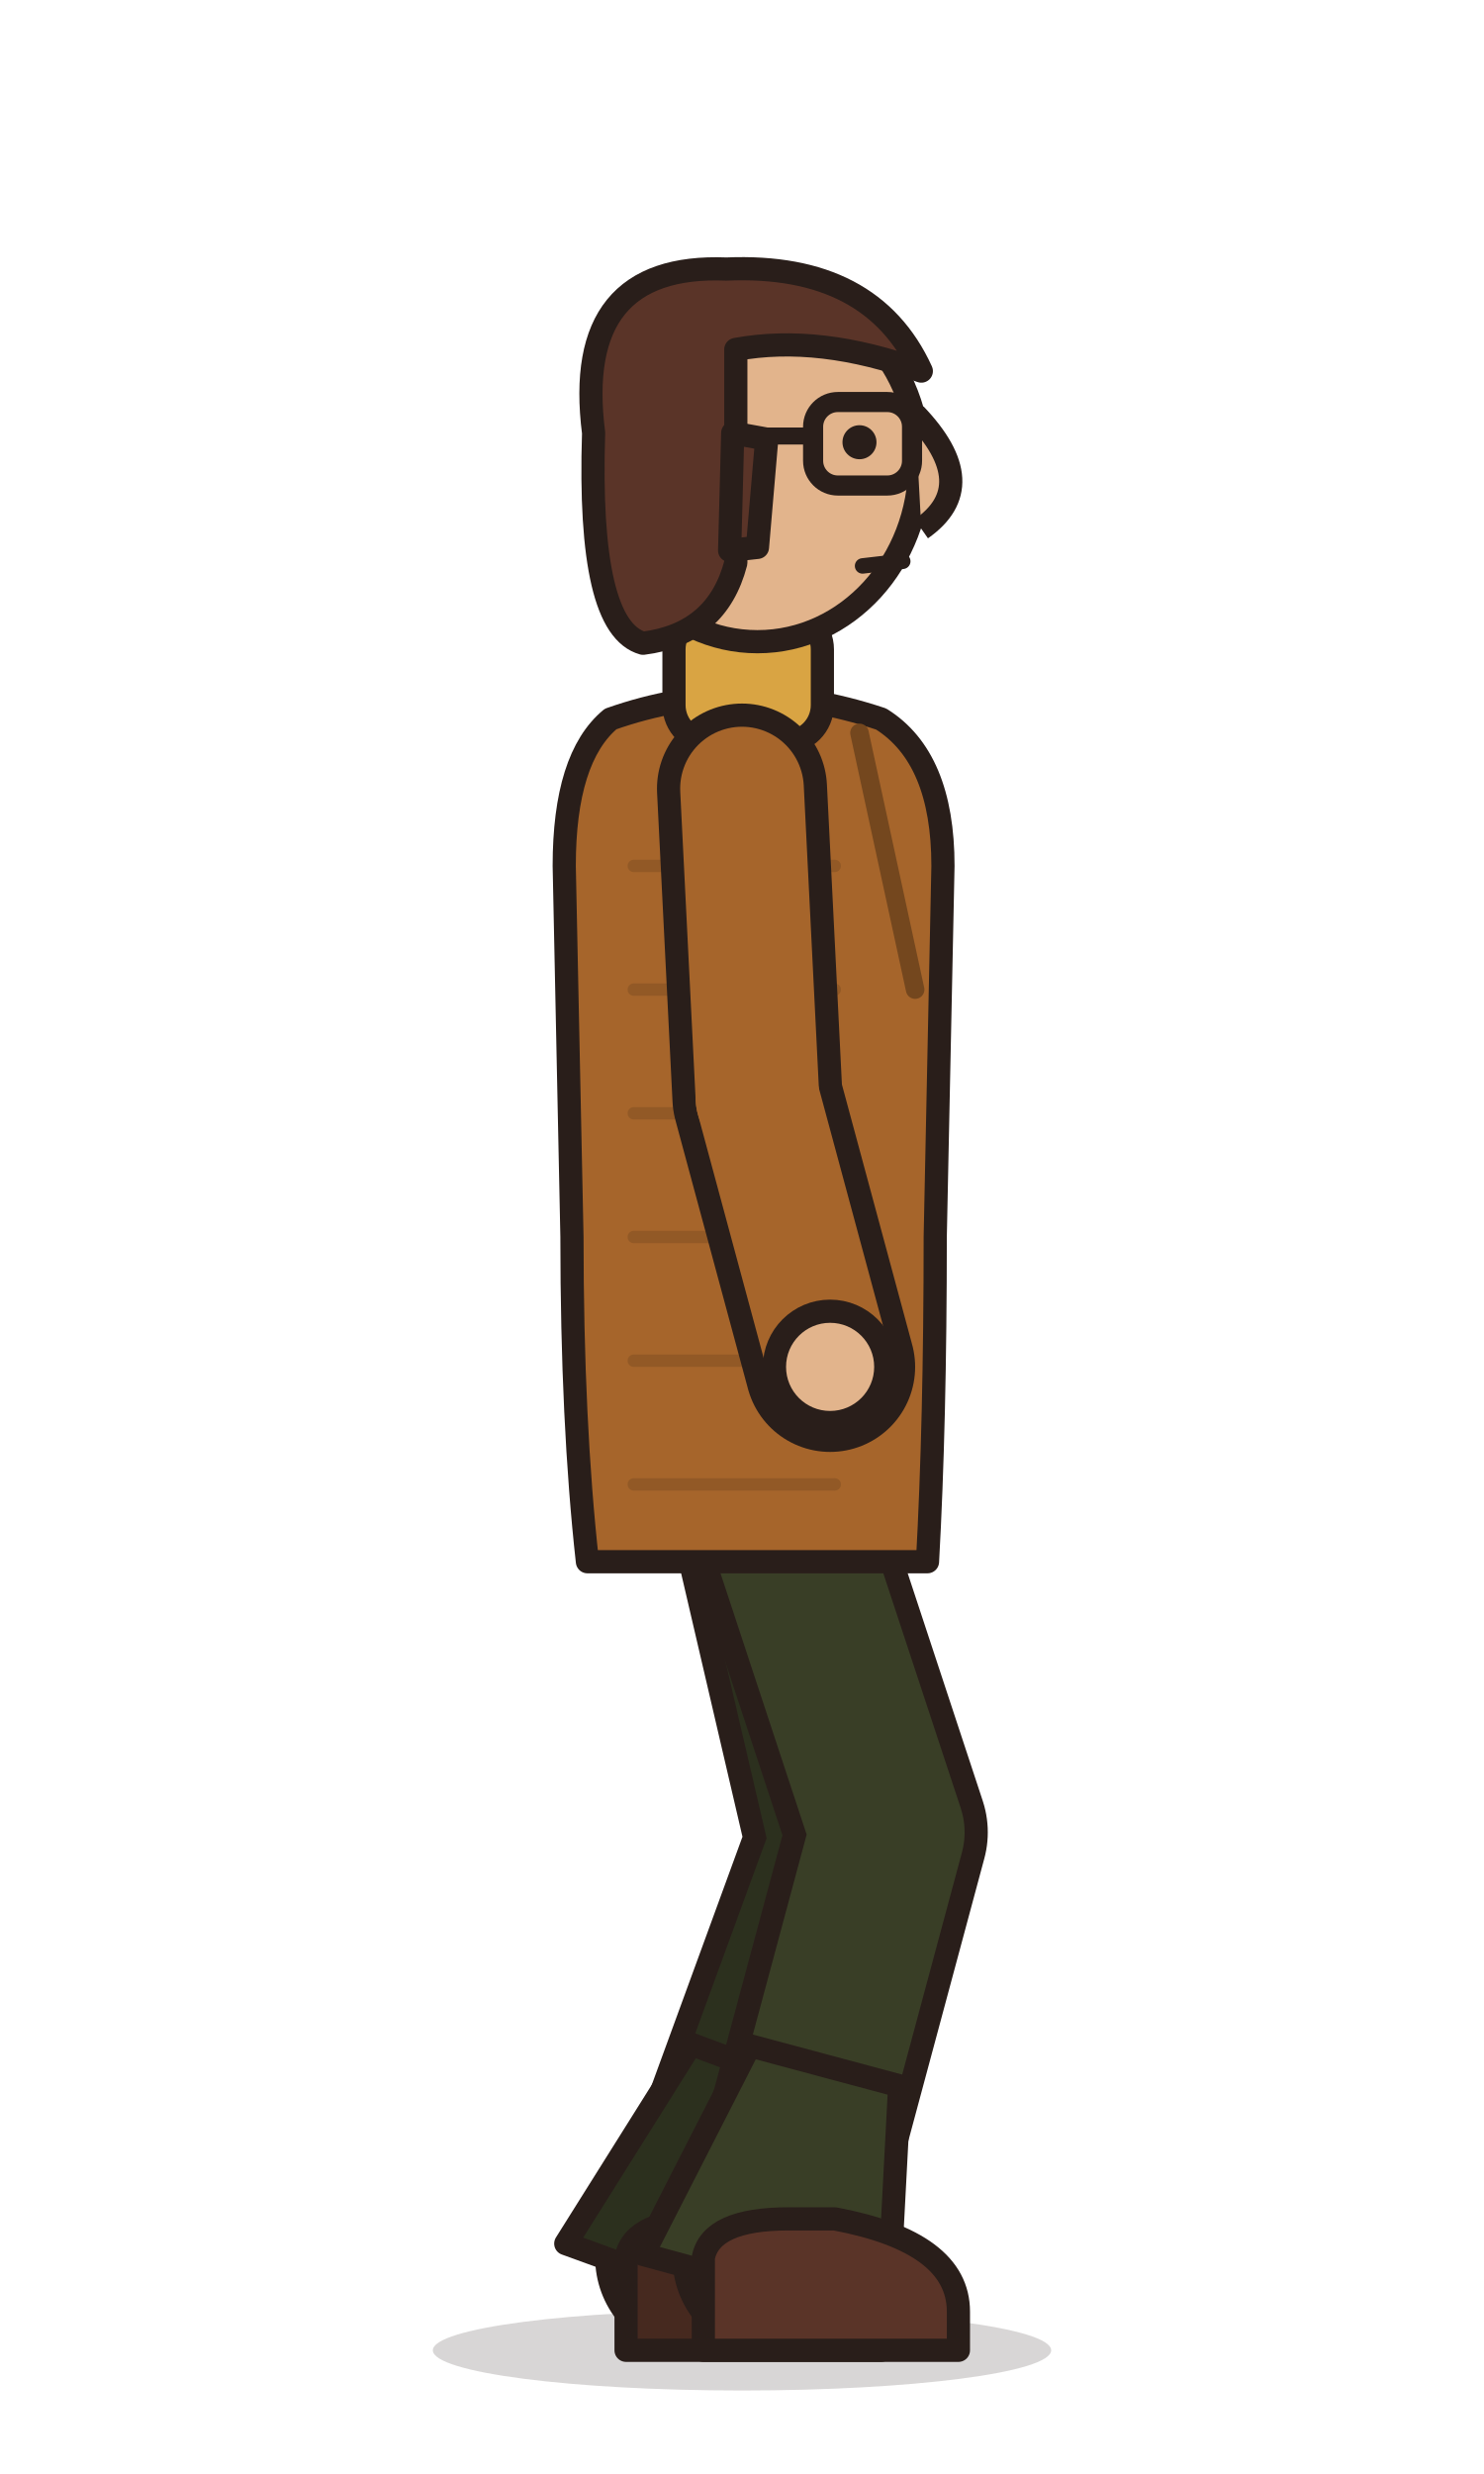
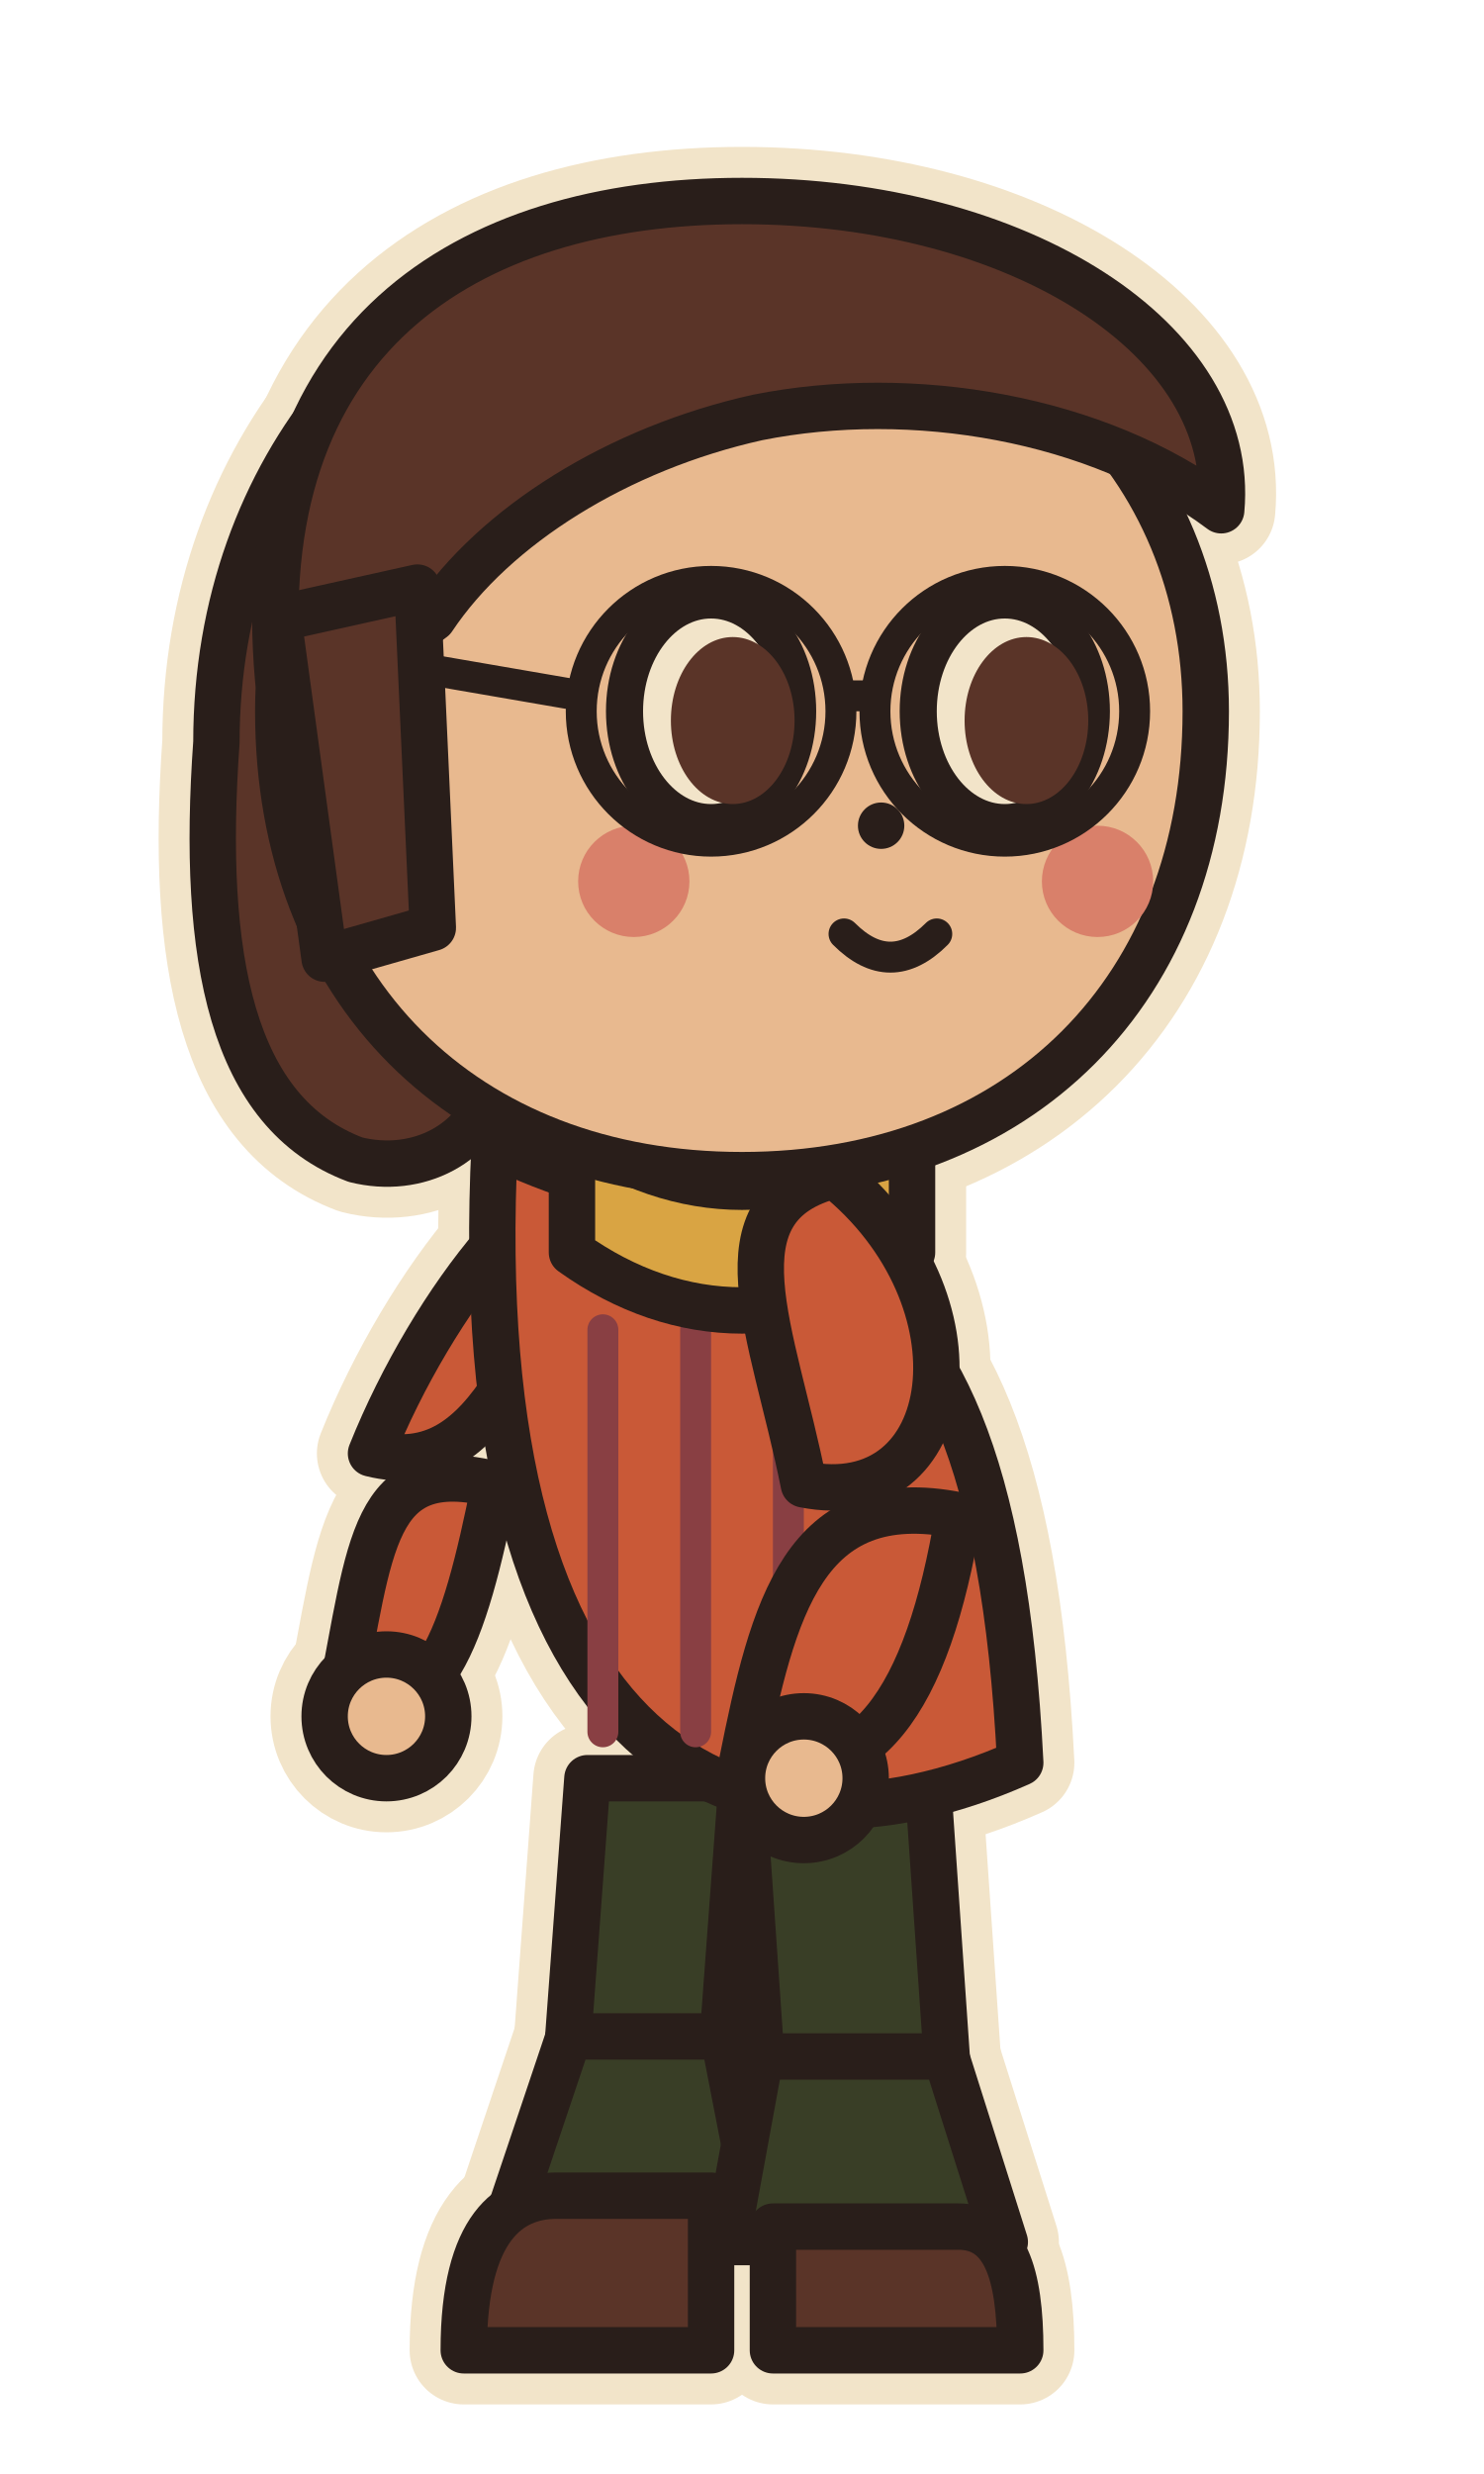
<svg xmlns="http://www.w3.org/2000/svg" viewBox="0 0 96 160" width="96" height="160">
-   <ellipse cx="48" cy="152" rx="20" ry="2.6" fill="#291e1a" opacity="0.18" />
-   <path d="M48 51 L46.6 71 L48.5 88.9" fill="none" stroke="#291e1a" stroke-width="11" stroke-linecap="round" stroke-linejoin="round" />
-   <path d="M48 51 L46.6 71" fill="none" stroke="#814f22" stroke-width="8" stroke-linecap="round" stroke-linejoin="round" />
-   <path d="M46.6 71 L48.5 88.9" fill="none" stroke="#814f22" stroke-width="8" stroke-linecap="round" stroke-linejoin="round" />
-   <circle cx="48.5" cy="88.9" r="3.6" fill="#c79e7b" stroke="#291e1a" stroke-width="1.5" />
-   <path d="M48 90 L54.8 119.2 L45 146" fill="none" stroke="#291e1a" stroke-width="13" stroke-linecap="round" stroke-linejoin="round" />
-   <path d="M48 90 L54.8 119.2 L45 146" fill="none" stroke="#2c301e" stroke-width="10" stroke-linecap="round" stroke-linejoin="round" />
-   <path d="M44.7 132.2 L36.6 145.1 L52 150.7 L54.1 135.7 Z" fill="#2c301e" stroke="#291e1a" stroke-width="1.5" stroke-linejoin="round" />
-   <path d="M40.5 152 L40.5 146 Q41 143.5 46 143.5 L49 143.5 Q57 145 57 149.5 L57 152 Z" fill="#46291f" stroke="#291e1a" stroke-width="1.5" stroke-linejoin="round" />
-   <path d="M48 90 L57.4 118.5 L50 146" fill="none" stroke="#291e1a" stroke-width="13" stroke-linecap="round" stroke-linejoin="round" />
-   <path d="M48 90 L57.4 118.5 L50 146" fill="none" stroke="#393e26" stroke-width="10" stroke-linecap="round" stroke-linejoin="round" />
-   <path d="M48.5 132.3 L41.6 145.8 L57.4 150.1 L58.2 134.9 Z" fill="#393e26" stroke="#291e1a" stroke-width="1.5" stroke-linejoin="round" />
-   <path d="M45.5 152 L45.5 146 Q46 143.5 51 143.5 L54 143.5 Q62 145 62 149.5 L62 152 Z" fill="#5a3428" stroke="#291e1a" stroke-width="1.5" stroke-linejoin="round" />
-   <ellipse cx="48" cy="91" rx="10.5" ry="6.5" fill="#393e26" stroke="#291e1a" stroke-width="1.5" />
-   <rect x="44.5" y="38" width="8" height="9" rx="1.5" fill="#e2b48c" stroke="#291e1a" stroke-width="1.5" />
-   <path d="M39.5 46.5 Q48 43.5 57 46.5 Q61 49 61 56 L60.5 80 Q60.5 92 60 101 L38 101 Q37 92 37 80 L36.5 56 Q36.5 49 39.5 46.5 Z" fill="#a6652b" stroke="#291e1a" stroke-width="1.5" stroke-linejoin="round" />
-   <path d="M55.6 47.4 L59.2 64" fill="none" stroke="#74471e" stroke-width="1.2" stroke-linecap="round" stroke-linejoin="round" />
-   <path d="M41 56 L54 56" fill="none" stroke="#925926" stroke-width="0.8" stroke-linecap="round" stroke-linejoin="round" />
-   <path d="M41 64 L54 64" fill="none" stroke="#925926" stroke-width="0.8" stroke-linecap="round" stroke-linejoin="round" />
-   <path d="M41 72 L54 72" fill="none" stroke="#925926" stroke-width="0.8" stroke-linecap="round" stroke-linejoin="round" />
-   <path d="M41 80 L54 80" fill="none" stroke="#925926" stroke-width="0.8" stroke-linecap="round" stroke-linejoin="round" />
-   <path d="M41 88 L54 88" fill="none" stroke="#925926" stroke-width="0.8" stroke-linecap="round" stroke-linejoin="round" />
-   <path d="M41 96 L54 96" fill="none" stroke="#925926" stroke-width="0.8" stroke-linecap="round" stroke-linejoin="round" />
-   <rect x="43.6" y="39.6" width="9.6" height="8.4" rx="2.4" fill="#d9a443" stroke="#291e1a" stroke-width="1.5" />
-   <g transform="translate(0 3)">
-     <ellipse cx="49" cy="27" rx="10.5" ry="11.5" fill="#e2b48c" stroke="#291e1a" stroke-width="1.5" />
-     <path d="M59.2 23.8 Q63.6 28.4 59.6 31.2" fill="#e2b48c" stroke="#291e1a" stroke-width="1.5" stroke-linejoin="round" />
-     <ellipse cx="45.5" cy="28" rx="2.2" ry="3" fill="#e2b48c" stroke="#291e1a" stroke-width="1.2" />
-     <circle cx="55.6" cy="25.6" r="1.1" fill="#291e1a" />
-     <path d="M55.8 33.6 L58.4 33.3" fill="none" stroke="#291e1a" stroke-width="1" stroke-linecap="round" stroke-linejoin="round" />
-     <path d="M38.4 25 Q37 14 47 14.4 Q56.4 14 59.6 21 Q53 18.6 47.6 19.6 L47.6 33.4 Q46.4 38 41.6 38.6 Q38 37.6 38.4 25 Z" fill="#5a3428" stroke="#291e1a" stroke-width="1.5" stroke-linejoin="round" />
-     <path d="M47.4 25 L49.6 25.4 L49 32.4 L47.2 32.6 Z" fill="#5a3428" stroke="#291e1a" stroke-width="1.5" stroke-linejoin="round" />
-     <rect x="52.6" y="23" width="6.4" height="5.4" rx="1.6" fill="none" stroke="#291e1a" stroke-width="1.3" />
-     <path d="M52.6 25.2 L47.8 25.2" fill="none" stroke="#291e1a" stroke-width="1.1" stroke-linecap="round" stroke-linejoin="round" />
+   <g fill="#f2e4c9" stroke="#f2e4c9" stroke-width="7" stroke-linejoin="round" stroke-linecap="round">
+     <path d="M 40,76 C 34,86 32,96 24,94 C 28,84 36,74 40,76 Z" fill="#f2e4c9" />
+     <path d="M 32,96 C 30,106 28,112 22,110 C 24,100 24,94 32,96 Z" fill="#f2e4c9" />
+     <circle cx="25" cy="111" r="4" fill="#f2e4c9" />
+     <path d="M 38,115 L 36,142 L 46,142 L 48,115 Z" fill="#f2e4c9" />
+     <path d="M 36.8,131.7 L 33,143 L 49,143 L 46.8,131.7 Z" fill="#f2e4c9" />
+     <path d="M 36,142 L 46,142 L 46,152 L 30,152 C 30,144 33,142 36,142 Z" fill="#f2e4c9" />
+     <path d="M 48,115 L 50,144 L 62,144 L 60,115 Z" fill="#f2e4c9" />
+     <path d="M 49.2,133 L 47,145 L 65,145 L 61.2,133 Z" fill="#f2e4c9" />
+     <path d="M 50,144 L 62,144 C 65,144 66,147 66,152 L 50,152 Z" fill="#f2e4c9" />
+     <path d="M 32,74 C 48,82 64,74 66,114 C 48,122 30,114 32,74 Z" fill="#f2e4c9" />
+     <path d="M 37,73 C 44,78 52,78 59,73 L 59,81 C 52,86 44,86 37,81 Z" fill="#f2e4c9" />
+     <path d="M 54,76 C 64,84 62,98 52,96 C 50,86 46,78 54,76 Z" fill="#f2e4c9" />
+     <path d="M 62,98 C 60,110 56,116 48,114 C 50,104 52,96 62,98 Z" fill="#f2e4c9" />
+     <circle cx="52" cy="115" r="4" fill="#f2e4c9" />
+     <path d="M 40,15 C 26,17 14,30 14,48 C 13,62 15,72 23,75 C 27,76 31,74 32,70 L 36,40 Z" fill="#f2e4c9" />
+     <path d="M 48,18 C 66,18 78,30 78,46 C 78,64 66,76 48,76 C 30,76 18,64 18,46 C 18,30 30,18 48,18 Z" fill="#f2e4c9" />
+     <path d="M 18,44 C 16,22 30,13 48,13 C 66,13 80,22 79,33 C 71,27 59,25 49,27 C 40,29 32,34 28,40 C 24,43 21,44 18,44 Z" fill="#f2e4c9" />
+     <path d="M 18,40 L 27,38 L 28,60 L 21,62 Z" fill="#f2e4c9" />
  </g>
-   <path d="M48 51 L49 71 L53.7 88.4" fill="none" stroke="#291e1a" stroke-width="11" stroke-linecap="round" stroke-linejoin="round" />
-   <path d="M48 51 L49 71" fill="none" stroke="#a6652b" stroke-width="8" stroke-linecap="round" stroke-linejoin="round" />
-   <path d="M49 71 L53.7 88.4" fill="none" stroke="#a6652b" stroke-width="8" stroke-linecap="round" stroke-linejoin="round" />
-   <circle cx="53.7" cy="88.4" r="3.6" fill="#e2b48c" stroke="#291e1a" stroke-width="1.5" />
+   <g stroke="#291e1a" stroke-width="3" stroke-linejoin="round" stroke-linecap="round">
+     <path d="M 40,76 C 34,86 32,96 24,94 C 28,84 36,74 40,76 Z" fill="#c95937" />
+     <path d="M 32,96 C 30,106 28,112 22,110 C 24,100 24,94 32,96 Z" fill="#c95937" />
+     <circle cx="25" cy="111" r="4" fill="#e8b98f" />
+     <path d="M 38,115 L 36,142 L 46,142 L 48,115 Z" fill="#393e26" />
+     <path d="M 36.8,131.7 L 33,143 L 49,143 L 46.8,131.7 Z" fill="#393e26" />
+     <path d="M 36,142 L 46,142 L 46,152 L 30,152 C 30,144 33,142 36,142 Z" fill="#5a3428" />
+     <path d="M 48,115 L 50,144 L 62,144 L 60,115 Z" fill="#393e26" />
+     <path d="M 49.2,133 L 47,145 L 65,145 L 61.2,133 Z" fill="#393e26" />
+     <path d="M 50,144 L 62,144 C 65,144 66,147 66,152 L 50,152 Z" fill="#5a3428" />
+     <path d="M 32,74 C 48,82 64,74 66,114 C 48,122 30,114 32,74 Z" fill="#c95937" />
+     <path d="M 39,86 L 39,112" fill="none" stroke="#893f43" stroke-width="2" />
+     <path d="M 45,86 L 45,112" fill="none" stroke="#893f43" stroke-width="2" />
+     <path d="M 51,86 L 51,110" fill="none" stroke="#893f43" stroke-width="2" />
+     <path d="M 57,86 L 57,110" fill="none" stroke="#893f43" stroke-width="2" />
+     <path d="M 37,73 C 44,78 52,78 59,73 L 59,81 C 52,86 44,86 37,81 Z" fill="#d9a443" />
+     <path d="M 54,76 C 64,84 62,98 52,96 C 50,86 46,78 54,76 Z" fill="#c95937" />
+     <path d="M 62,98 C 60,110 56,116 48,114 C 50,104 52,96 62,98 Z" fill="#c95937" />
+     <circle cx="52" cy="115" r="4" fill="#e8b98f" />
+     <path d="M 40,15 C 26,17 14,30 14,48 C 13,62 15,72 23,75 C 27,76 31,74 32,70 L 36,40 Z" fill="#5a3428" />
+     <path d="M 48,18 C 66,18 78,30 78,46 C 78,64 66,76 48,76 C 30,76 18,64 18,46 C 18,30 30,18 48,18 Z" fill="#e8b98f" />
+     <circle cx="41" cy="57" r="3.6" fill="#d9806a" stroke="none" />
+     <circle cx="71" cy="57" r="3.6" fill="#d9806a" stroke="none" />
+     <ellipse cx="46" cy="46" rx="5.6" ry="7.2" fill="#f2e4c9" stroke-width="2.4" />
+     <ellipse cx="47.4" cy="46.6" rx="4" ry="5.4" fill="#5a3428" stroke="none" />
+     <ellipse cx="65" cy="46" rx="5.6" ry="7.2" fill="#f2e4c9" stroke-width="2.4" />
+     <ellipse cx="66.4" cy="46.6" rx="4" ry="5.4" fill="#5a3428" stroke="none" />
+     <circle cx="57" cy="53.4" r="1.5" fill="#291e1a" stroke="none" />
+     <circle cx="46" cy="46" r="8.4" fill="none" stroke-width="2" />
+     <circle cx="65" cy="46" r="8.4" fill="none" stroke-width="2" />
+     <path d="M 54.4,45 L 56.6,45" fill="none" stroke-width="2" />
+     <path d="M 37.6,45 L 26,43" fill="none" stroke-width="2" />
+     <path d="M 54.6,60.4 Q 57.6,63.4 60.6,60.4" fill="none" stroke-width="2" />
+     <path d="M 18,44 C 16,22 30,13 48,13 C 66,13 80,22 79,33 C 71,27 59,25 49,27 C 40,29 32,34 28,40 C 24,43 21,44 18,44 Z" fill="#5a3428" />
+     <path d="M 18,40 L 27,38 L 28,60 L 21,62 Z" fill="#5a3428" />
+   </g>
</svg>
